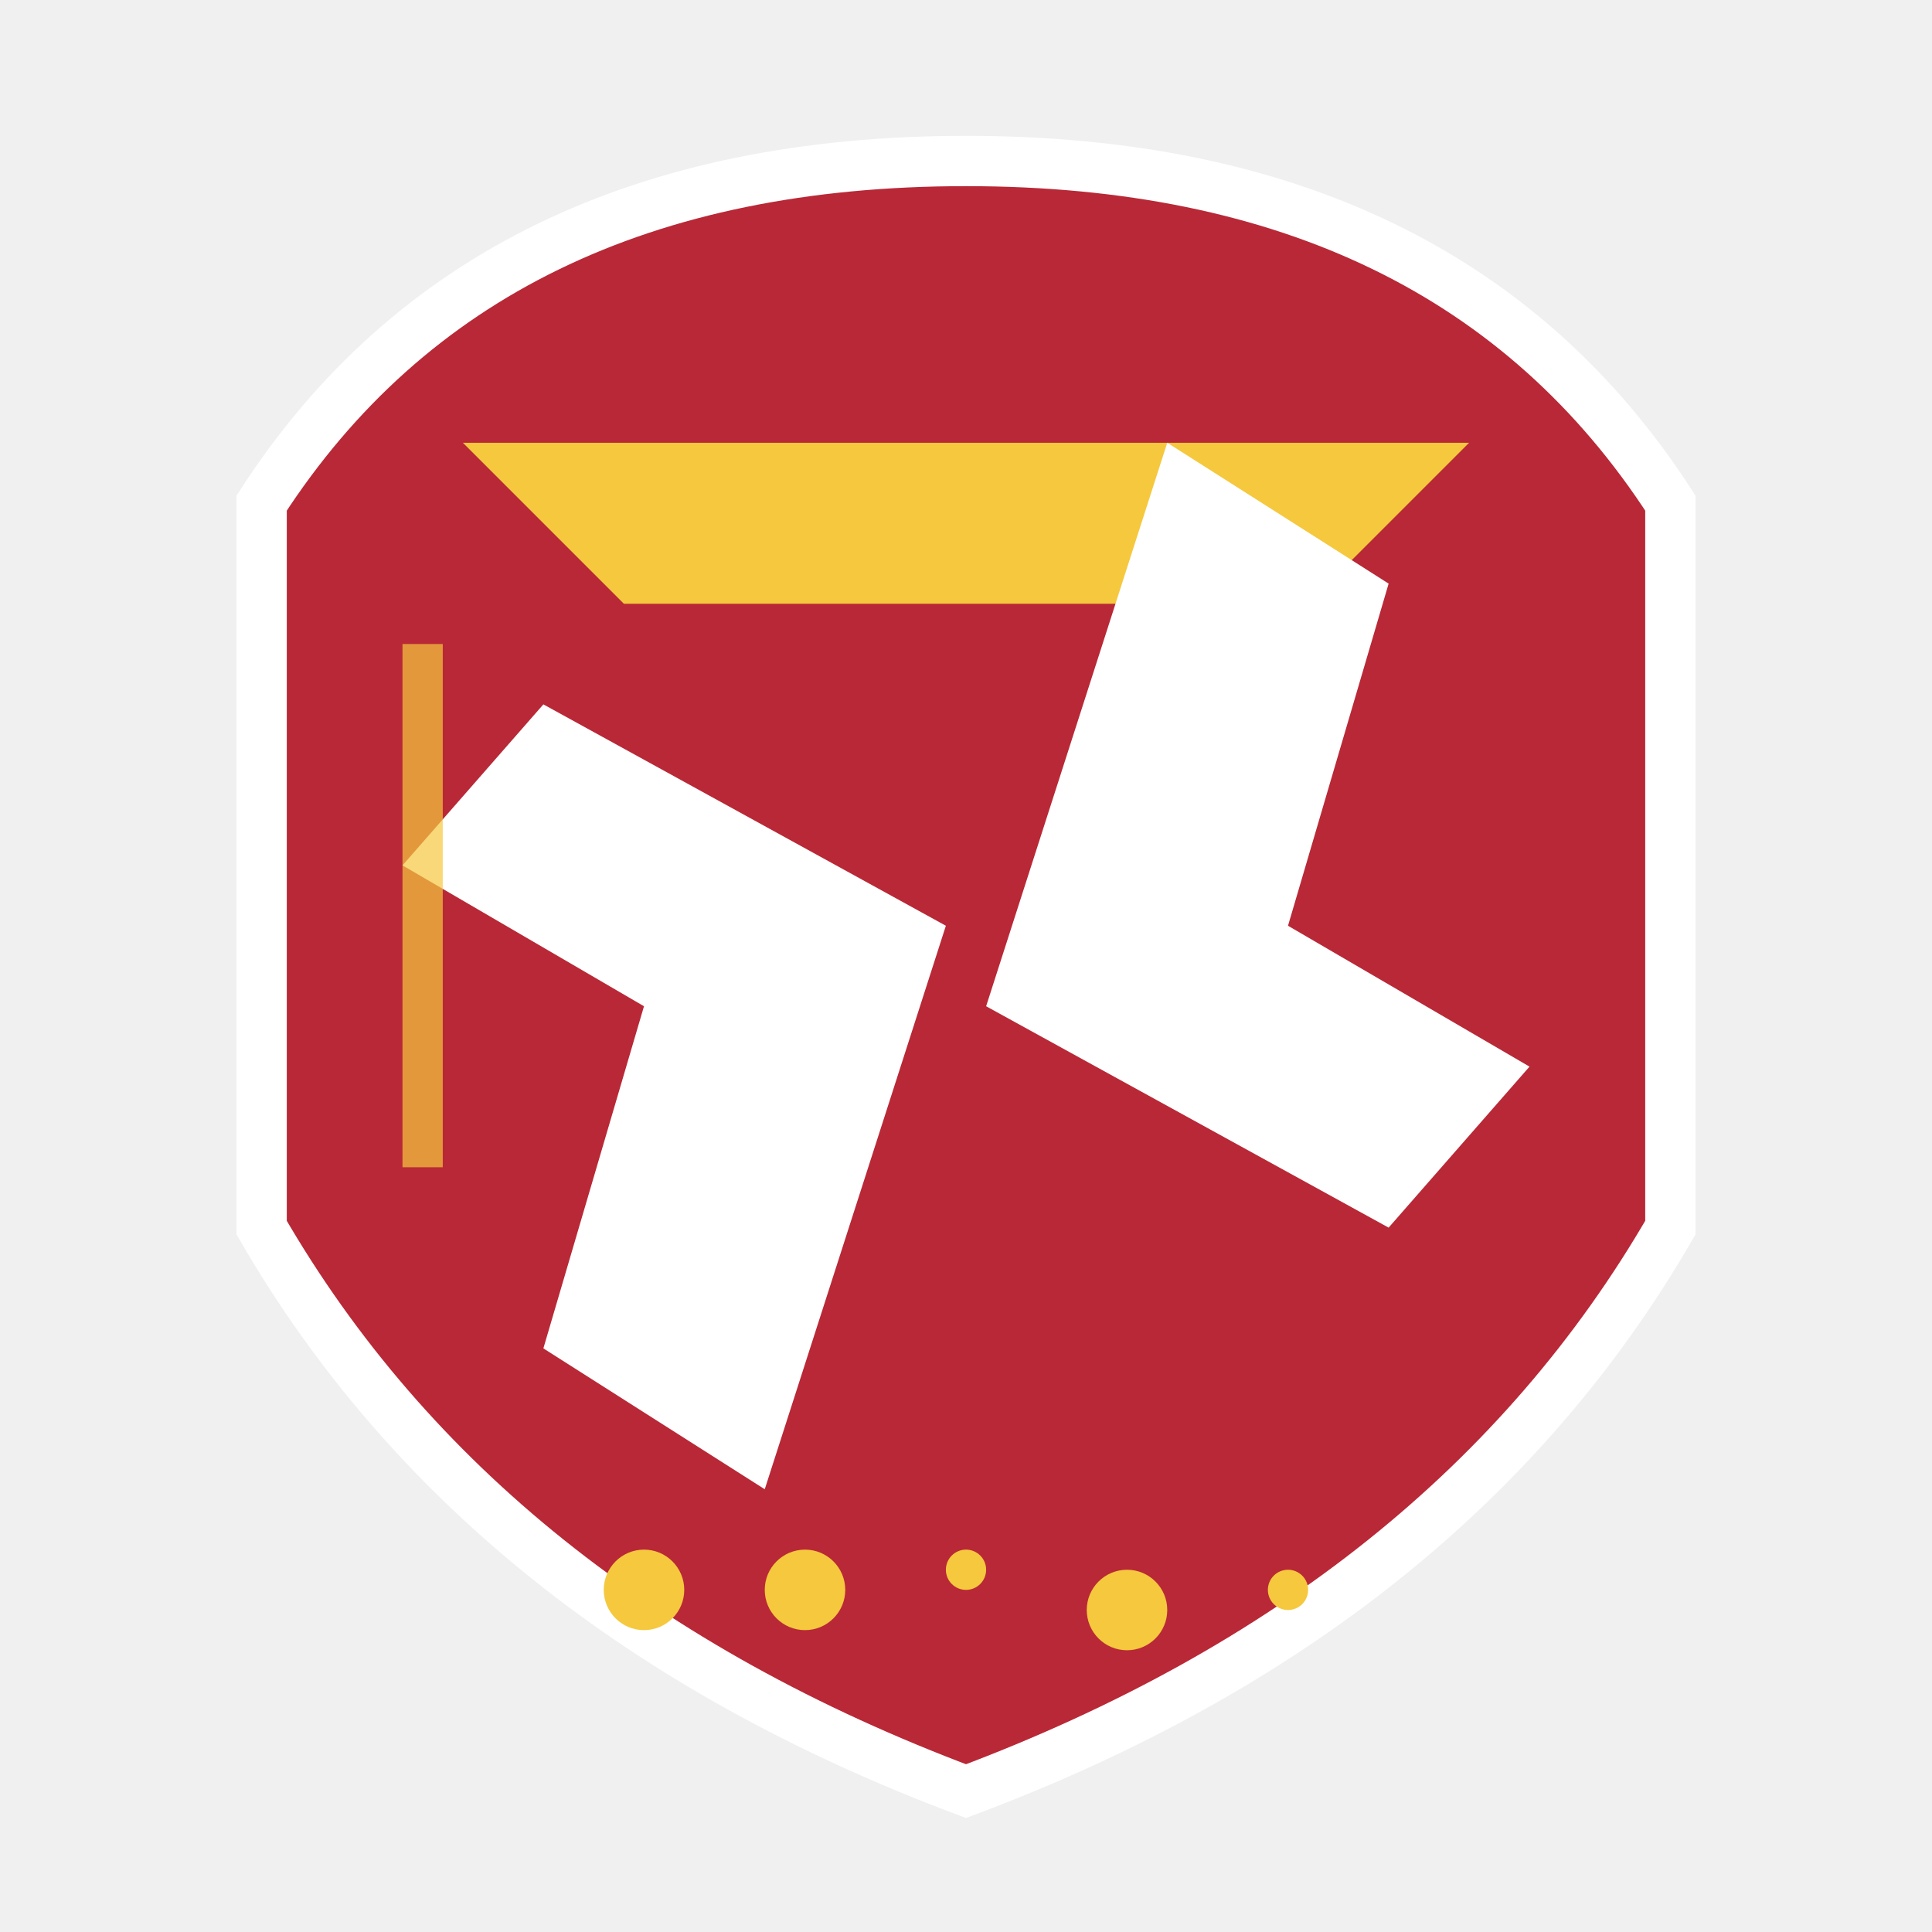
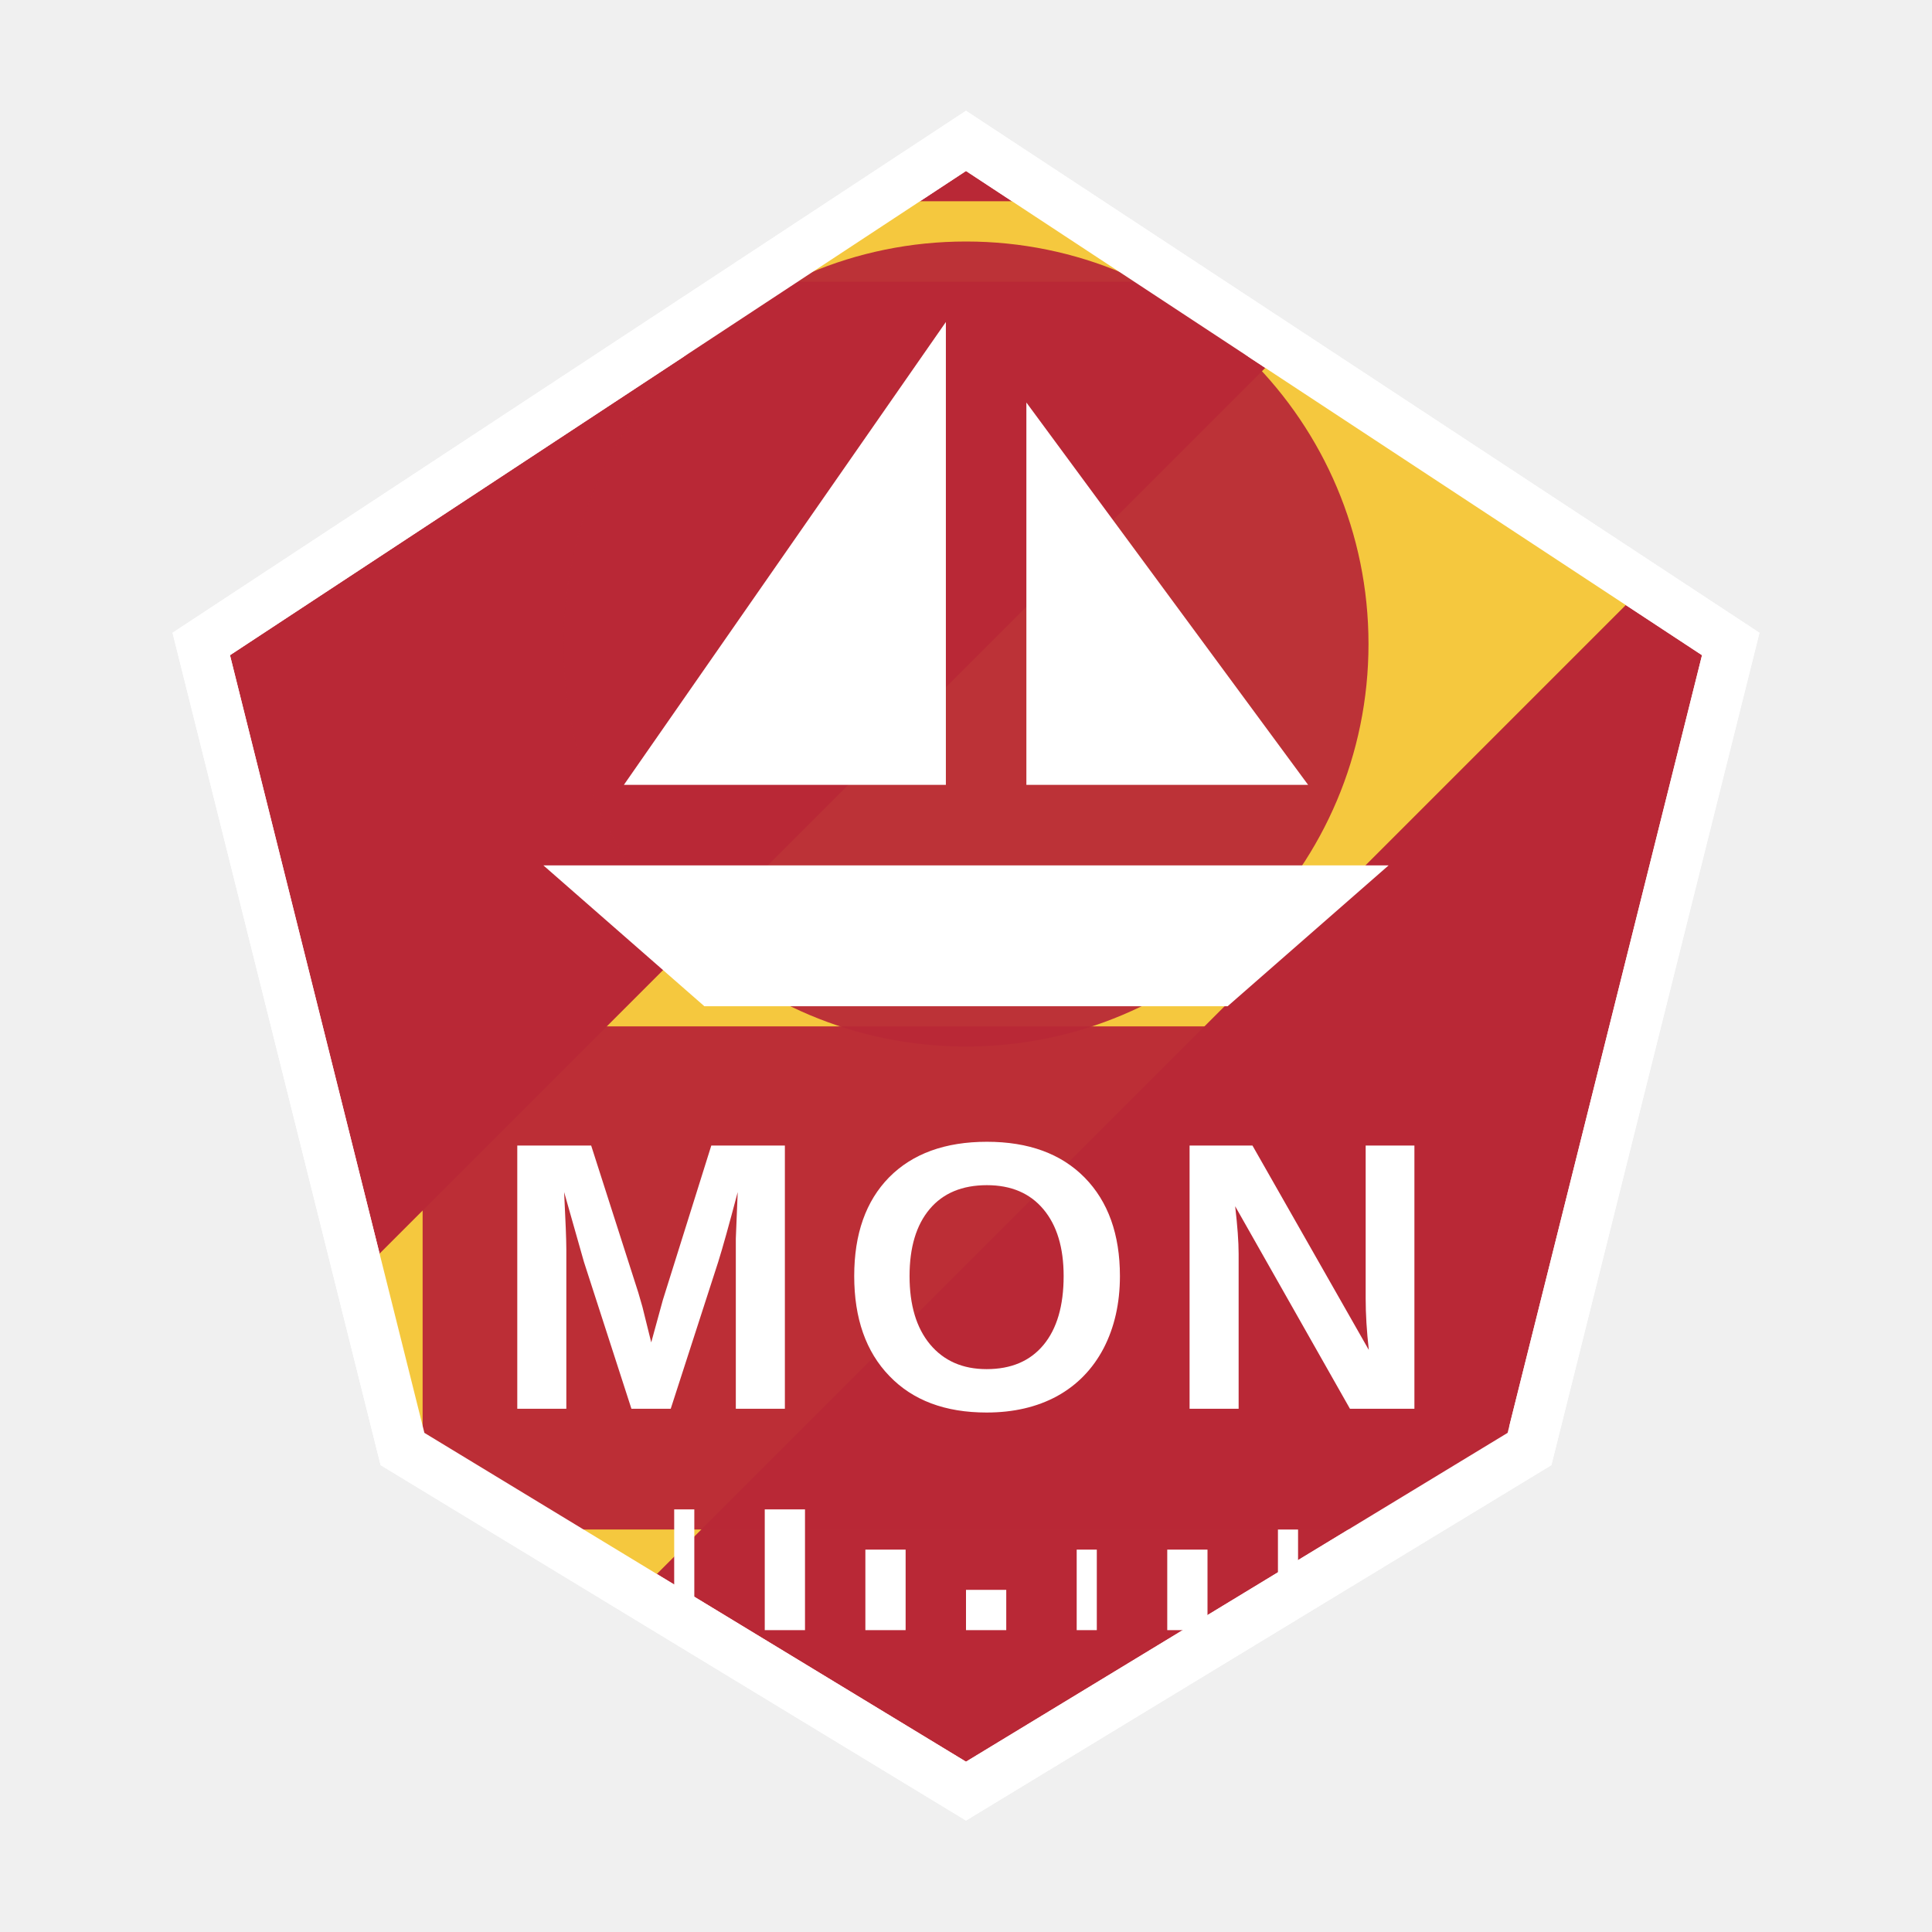
<svg xmlns="http://www.w3.org/2000/svg" viewBox="0 0 96 96" width="96" height="96" role="img">
-   <path d="M48 8Q72 8 83 25V61Q72 80 48 89 24 80 13 61V25Q24 8 48 8Z" fill="#b92836" stroke="#ffffff" stroke-width="2.5" />
-   <path d="M23 22h50l-8 8H31Z" fill="#f5c83e" />
-   <g fill="#ffffff" transform="rotate(180 48 48)">
-     <path d="m27 35 20 11-9 28-11-7 5-17-12-7Zm42 26L49 50l9-28 11 7-5 17 12 7Z" />
+   <defs>
+     <clipPath id="crest">
+       <path d="M48 7 86 32 76 72 48 89 20 72 10 32Z" />
+     </clipPath>
+   </defs>
+   <path d="M48 7 86 32 76 72 48 89 20 72 10 32Z" fill="#b92836" stroke="#ffffff" stroke-width="2.5" />
+   <g clip-path="url(#crest)">
+     <path d="m12 84 73-73" stroke="#f5c83e" stroke-width="21" />
+     <path d="M22 12H74" stroke="#f5c83e" stroke-width="4" />
+     <circle cx="48" cy="32" r="20" fill="#b92836" opacity=".94" />
+     <g style="color:#ffffff" fill="#ffffff" stroke-linejoin="round">
+       <path d="m47 16-16 23h16Zm4 4v19h14ZM27 43h42l-8 7H35Z" />
+     </g>
+     <path d="M21 51H75V76H21Z" fill="#b92836" opacity=".96" />
+     <text x="48" y="70" fill="#ffffff" text-anchor="middle" font-family="Arial,Helvetica,sans-serif" font-size="19" font-weight="900" letter-spacing="1.4">MON</text>
+     <g>
+       <path d="M29 81v-3" stroke="#ffffff" stroke-width="2" />
+       <path d="M34 81v-6" stroke="#ffffff" stroke-width="1" />
+       <path d="M39 81v-6" stroke="#ffffff" stroke-width="2" />
+       <path d="M44 81v-4" stroke="#ffffff" stroke-width="2" />
+       <path d="M49 81v-2" stroke="#ffffff" stroke-width="2" />
+       <path d="M54 81v-4" stroke="#ffffff" stroke-width="1" />
+       <path d="M59 81v-4" stroke="#ffffff" stroke-width="2" />
+       <path d="M64 81v-5" stroke="#ffffff" stroke-width="1" />
+     </g>
  </g>
-   <g fill="#f5c83e">
-     <circle cx="32" cy="79" r="2" />
-     <circle cx="40" cy="79" r="2" />
-     <circle cx="48" cy="78" r="1" />
-     <circle cx="56" cy="80" r="2" />
-     <circle cx="64" cy="79" r="1" />
-   </g>
-   <path d="M21 32v26" stroke="#f5c83e" stroke-width="2" opacity=".7" />
+   <path d="M48 7 86 32 76 72 48 89 20 72 10 32Z" fill="none" stroke="#ffffff" stroke-width="2.5" />
</svg>
